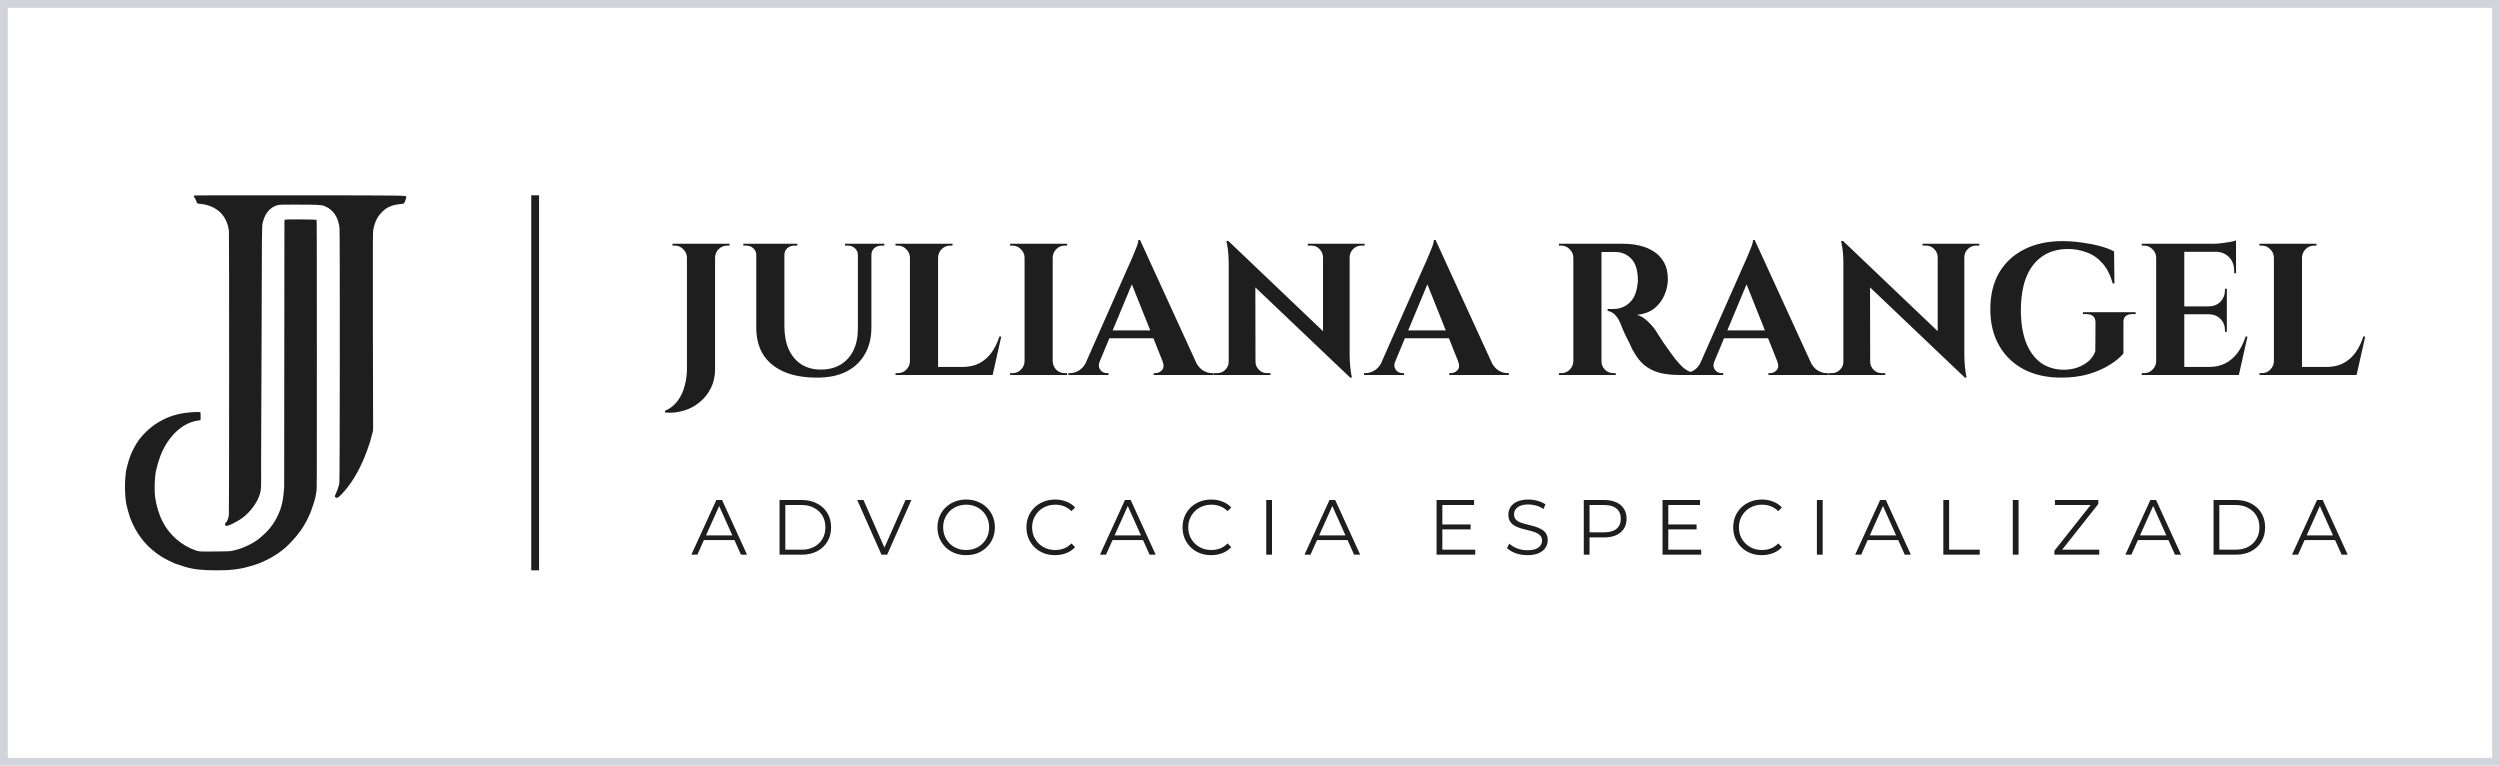
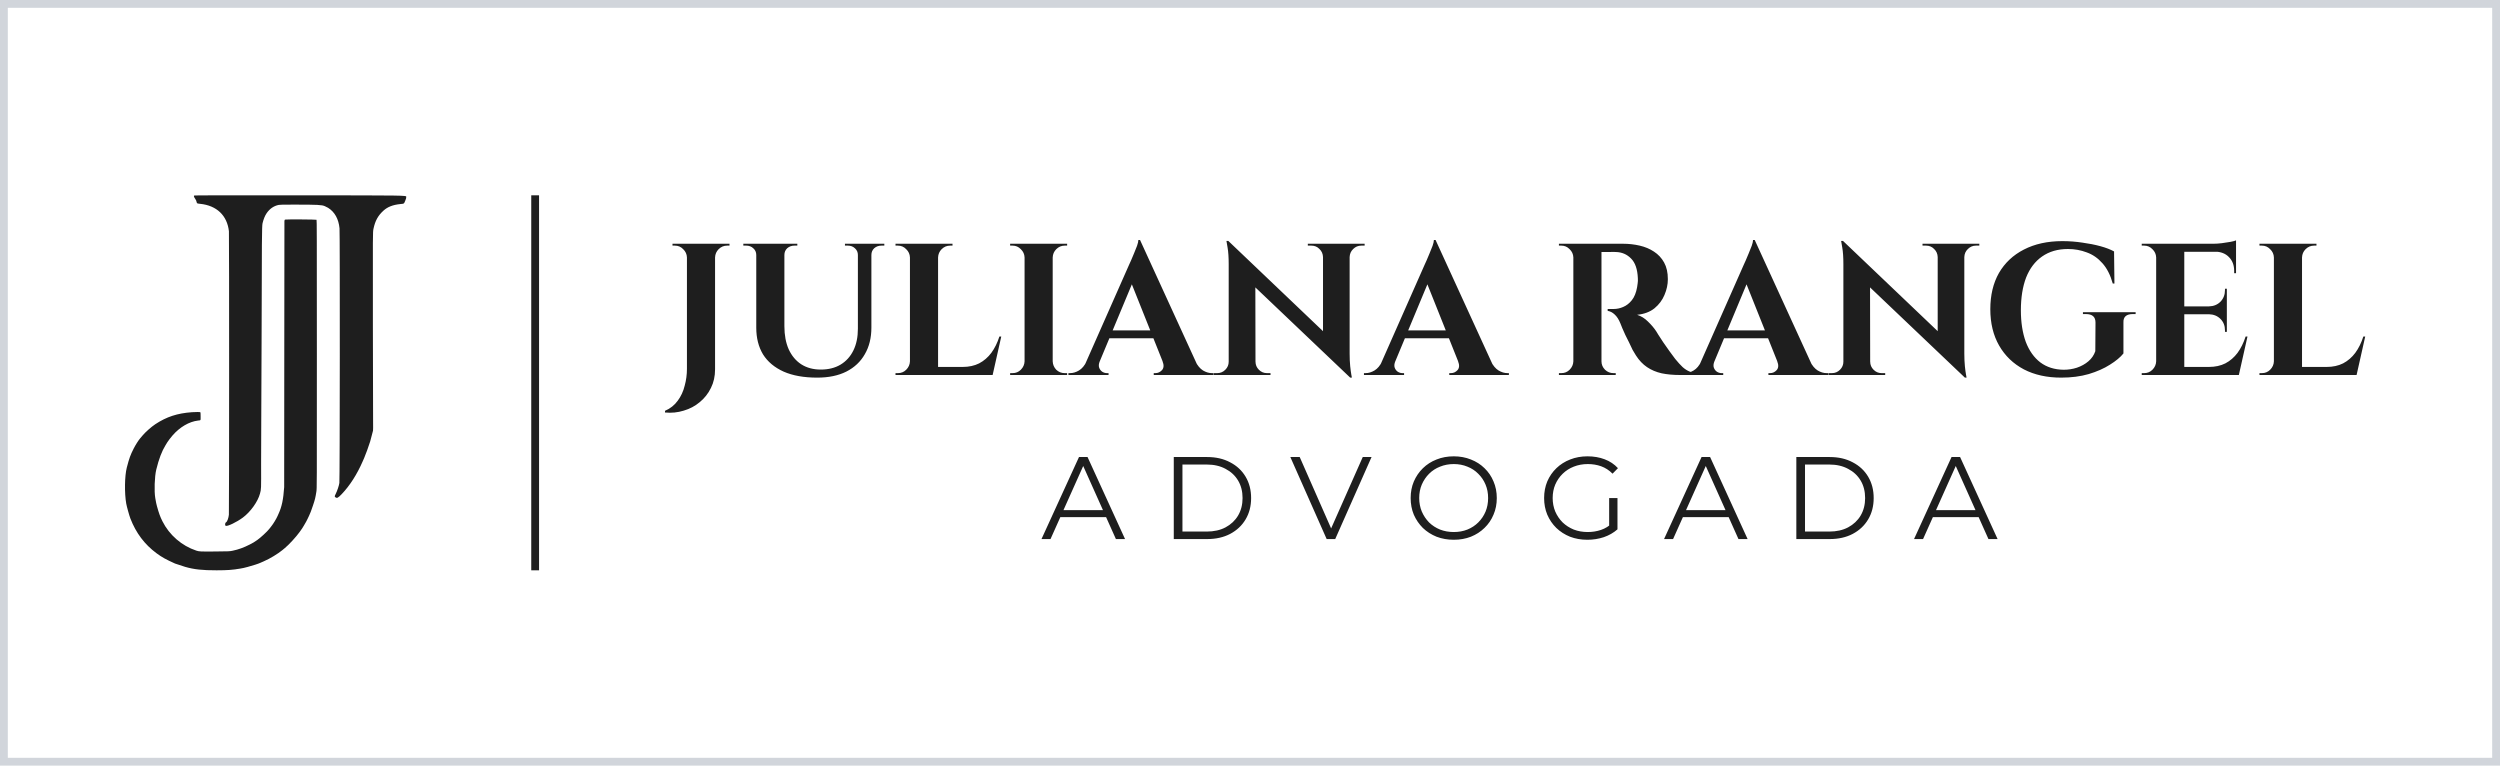
<svg xmlns="http://www.w3.org/2000/svg" width="320" height="98" viewBox="0 0 320 98" fill="none">
  <rect x="0.5" y="0.5" width="319" height="97" stroke="#D1D5DB" />
  <path fill-rule="evenodd" clip-rule="evenodd" d="M24.844 25.027C24.783 25.074 24.842 25.261 24.971 25.425C25.073 25.557 25.151 25.737 25.185 25.92C25.207 26.034 25.253 26.053 25.616 26.09C27.738 26.305 29.075 27.579 29.302 29.601C29.34 29.94 29.335 65.426 29.297 65.875C29.262 66.283 29.085 66.771 28.946 66.845C28.797 66.924 28.761 67.236 28.893 67.304C29.099 67.41 30.306 66.83 31.081 66.253C32.072 65.516 33.006 64.209 33.279 63.179C33.438 62.579 33.432 62.739 33.422 59.306C33.418 57.589 33.426 55.266 33.44 54.143C33.455 53.021 33.474 48.308 33.483 43.669C33.508 30.66 33.522 28.933 33.605 28.581C33.728 28.065 33.906 27.623 34.117 27.31C34.518 26.716 35.054 26.347 35.692 26.227C35.852 26.196 36.212 26.19 37.787 26.191C40.642 26.192 41.196 26.221 41.573 26.387C41.798 26.487 41.892 26.534 42.003 26.604C42.846 27.135 43.344 28.032 43.458 29.226C43.519 29.864 43.5 61.388 43.439 61.819C43.39 62.161 43.164 62.835 42.968 63.227C42.813 63.534 42.812 63.564 42.946 63.66C43.142 63.8 43.279 63.729 43.742 63.245C44.773 62.168 45.711 60.7 46.435 59.029C46.527 58.817 46.565 58.731 46.619 58.609C46.788 58.232 47.204 57.086 47.382 56.507C47.448 56.294 47.707 55.312 47.746 55.126C47.761 55.06 47.764 54.609 47.756 54.019C47.748 53.472 47.736 47.868 47.729 41.566C47.715 29.713 47.715 29.717 47.805 29.288C48.021 28.257 48.386 27.595 49.087 26.959C49.619 26.477 50.288 26.217 51.246 26.119C51.746 26.069 51.702 26.1 51.88 25.667C51.983 25.417 51.998 25.358 52 25.195C52.002 25.008 52.002 25.008 38.443 25.002C27.621 24.997 24.876 25.002 24.844 25.027ZM36.539 28.105C36.431 28.131 36.43 28.132 36.406 28.284C36.395 28.355 36.386 35.994 36.388 45.26C36.389 54.525 36.383 62.217 36.374 62.354C36.264 63.948 36.073 64.854 35.655 65.763C35.63 65.817 35.573 65.946 35.528 66.049C35.377 66.397 34.993 67.032 34.751 67.336C34.661 67.449 34.53 67.615 34.461 67.705C34.208 68.035 33.358 68.822 32.941 69.113C32.531 69.399 32.405 69.475 31.977 69.694C31.202 70.09 30.542 70.331 29.8 70.487C29.39 70.574 29.366 70.575 27.488 70.591C25.641 70.606 25.489 70.599 25.126 70.479C23.261 69.86 21.674 68.484 20.791 66.721C20.497 66.133 20.336 65.691 20.09 64.792C20.011 64.503 19.975 64.331 19.876 63.76C19.721 62.872 19.787 60.992 20.002 60.109C20.334 58.75 20.716 57.745 21.192 56.98C21.285 56.829 21.392 56.656 21.428 56.596C21.525 56.434 21.863 55.993 22.087 55.736C23.017 54.666 24.204 53.971 25.339 53.833C25.723 53.786 25.679 53.858 25.679 53.289C25.679 52.94 25.67 52.789 25.648 52.767C25.611 52.73 25.053 52.727 24.573 52.762C22.691 52.899 21.329 53.344 19.887 54.294C19.36 54.641 18.595 55.322 18.214 55.783C18.125 55.891 18.004 56.034 17.946 56.1C17.737 56.338 17.335 56.969 17.112 57.411C16.681 58.262 16.551 58.622 16.228 59.86C15.956 60.904 15.921 63.12 16.157 64.456C16.224 64.838 16.552 66.015 16.691 66.372C17.413 68.233 18.506 69.685 20.037 70.817C20.724 71.324 21.235 71.609 22.403 72.134C22.515 72.184 23.318 72.447 23.693 72.557C24.816 72.884 25.918 73.005 27.727 73C29.142 72.996 29.747 72.951 30.78 72.775C31.121 72.716 31.224 72.693 31.71 72.564C32.381 72.384 33.115 72.146 33.339 72.035C33.431 71.989 33.657 71.889 33.841 71.811C34.508 71.531 35.61 70.863 36.143 70.415C36.241 70.333 36.389 70.211 36.472 70.143C36.97 69.737 37.897 68.728 38.345 68.105C38.682 67.638 38.689 67.626 38.877 67.309C39.187 66.784 39.226 66.714 39.354 66.447C39.423 66.303 39.511 66.118 39.551 66.036C39.718 65.688 39.823 65.413 40.067 64.685C40.322 63.924 40.368 63.737 40.494 62.948C40.562 62.528 40.562 62.528 40.559 45.35C40.557 29.769 40.553 28.168 40.517 28.132C40.474 28.089 36.715 28.063 36.539 28.105Z" fill="#1E1E1E" />
  <rect width="1" height="48" transform="translate(68 25)" fill="#1E1E1E" />
  <path d="M91.528 31.2V47.28C91.528 48.16 91.352 48.952 91 49.656C90.648 50.376 90.168 50.984 89.56 51.48C88.968 51.976 88.288 52.336 87.52 52.56C86.752 52.8 85.952 52.88 85.12 52.8V52.584C85.792 52.296 86.336 51.864 86.752 51.288C87.168 50.728 87.464 50.088 87.64 49.368C87.832 48.664 87.928 47.944 87.928 47.208V31.2H91.528ZM88 32.952H87.928C87.912 32.536 87.752 32.184 87.448 31.896C87.16 31.592 86.808 31.44 86.392 31.44C86.392 31.44 86.336 31.44 86.224 31.44C86.128 31.44 86.08 31.44 86.08 31.44V31.2H88V32.952ZM91.456 32.952V31.2H93.376V31.44C93.376 31.44 93.32 31.44 93.208 31.44C93.112 31.44 93.064 31.44 93.064 31.44C92.648 31.44 92.288 31.592 91.984 31.896C91.696 32.184 91.544 32.536 91.528 32.952H91.456ZM100.402 31.2V41.76C100.402 42.896 100.586 43.88 100.954 44.712C101.338 45.544 101.874 46.184 102.562 46.632C103.266 47.08 104.098 47.304 105.058 47.304C106.034 47.304 106.874 47.096 107.578 46.68C108.298 46.248 108.85 45.64 109.234 44.856C109.618 44.072 109.81 43.144 109.81 42.072V31.2H111.538V41.928C111.538 43.24 111.258 44.376 110.698 45.336C110.154 46.296 109.362 47.04 108.322 47.568C107.298 48.08 106.058 48.336 104.602 48.336C102.906 48.336 101.474 48.08 100.306 47.568C99.138 47.04 98.258 46.304 97.666 45.36C97.09 44.4 96.802 43.264 96.802 41.952V31.2H100.402ZM96.874 31.2V32.64H96.802C96.802 32.288 96.674 32 96.418 31.776C96.178 31.552 95.882 31.44 95.53 31.44C95.53 31.44 95.466 31.44 95.338 31.44C95.21 31.44 95.146 31.44 95.146 31.44V31.2H96.874ZM102.058 31.2V31.44C102.058 31.44 101.994 31.44 101.866 31.44C101.738 31.44 101.674 31.44 101.674 31.44C101.322 31.44 101.018 31.552 100.762 31.776C100.522 32 100.402 32.288 100.402 32.64H100.354V31.2H102.058ZM109.882 31.2V32.64H109.81C109.81 32.288 109.682 32 109.426 31.776C109.186 31.552 108.89 31.44 108.538 31.44C108.538 31.44 108.474 31.44 108.346 31.44C108.218 31.44 108.154 31.44 108.154 31.44V31.2H109.882ZM113.194 31.2V31.44C113.194 31.44 113.13 31.44 113.002 31.44C112.874 31.44 112.81 31.44 112.81 31.44C112.458 31.44 112.154 31.552 111.898 31.776C111.658 32 111.538 32.288 111.538 32.64H111.49V31.2H113.194ZM120.073 31.2V48H116.473V31.2H120.073ZM126.409 46.968L126.985 48H120.001V46.968H126.409ZM128.161 43.08L127.057 48H122.353L123.217 46.968C124.017 46.968 124.721 46.816 125.329 46.512C125.937 46.192 126.457 45.744 126.889 45.168C127.321 44.576 127.665 43.88 127.921 43.08H128.161ZM116.545 46.248V48H114.625V47.76C114.625 47.76 114.673 47.76 114.769 47.76C114.881 47.76 114.937 47.76 114.937 47.76C115.353 47.76 115.705 47.616 115.993 47.328C116.297 47.024 116.457 46.664 116.473 46.248H116.545ZM116.545 32.952H116.473C116.457 32.536 116.297 32.184 115.993 31.896C115.705 31.592 115.353 31.44 114.937 31.44C114.937 31.44 114.881 31.44 114.769 31.44C114.673 31.44 114.625 31.44 114.625 31.44V31.2H116.545V32.952ZM120.001 32.952V31.2H121.921V31.44C121.905 31.44 121.849 31.44 121.753 31.44C121.657 31.44 121.609 31.44 121.609 31.44C121.193 31.44 120.833 31.592 120.529 31.896C120.241 32.184 120.089 32.536 120.073 32.952H120.001ZM134.745 31.2V48H131.145V31.2H134.745ZM131.217 46.248V48H129.297V47.76C129.297 47.76 129.345 47.76 129.441 47.76C129.553 47.76 129.609 47.76 129.609 47.76C130.025 47.76 130.377 47.616 130.665 47.328C130.969 47.024 131.129 46.664 131.145 46.248H131.217ZM131.217 32.952H131.145C131.129 32.536 130.969 32.184 130.665 31.896C130.377 31.592 130.025 31.44 129.609 31.44C129.609 31.44 129.553 31.44 129.441 31.44C129.345 31.44 129.297 31.44 129.297 31.44V31.2H131.217V32.952ZM134.673 46.248H134.745C134.761 46.664 134.913 47.024 135.201 47.328C135.505 47.616 135.865 47.76 136.281 47.76C136.281 47.76 136.329 47.76 136.425 47.76C136.521 47.76 136.577 47.76 136.593 47.76V48H134.673V46.248ZM134.673 32.952V31.2H136.593V31.44C136.577 31.44 136.521 31.44 136.425 31.44C136.329 31.44 136.281 31.44 136.281 31.44C135.865 31.44 135.505 31.592 135.201 31.896C134.913 32.184 134.761 32.536 134.745 32.952H134.673ZM145.926 30.72L153.774 47.856H149.454L144.462 35.352L145.926 30.72ZM140.766 46.248C140.638 46.568 140.614 46.84 140.694 47.064C140.774 47.288 140.91 47.464 141.102 47.592C141.294 47.704 141.486 47.76 141.678 47.76H141.894V48H136.758V47.76C136.758 47.76 136.798 47.76 136.878 47.76C136.942 47.76 136.974 47.76 136.974 47.76C137.342 47.76 137.718 47.648 138.102 47.424C138.502 47.184 138.83 46.792 139.086 46.248H140.766ZM145.926 30.72L146.022 33.648L140.07 47.928H138.318L144.534 33.864C144.582 33.768 144.662 33.592 144.774 33.336C144.902 33.064 145.03 32.76 145.158 32.424C145.302 32.088 145.43 31.768 145.542 31.464C145.654 31.144 145.71 30.896 145.71 30.72H145.926ZM148.446 42.288V43.296H141.39V42.288H148.446ZM148.806 46.248H153.006C153.278 46.792 153.606 47.184 153.99 47.424C154.374 47.648 154.75 47.76 155.118 47.76C155.118 47.76 155.15 47.76 155.214 47.76C155.278 47.76 155.31 47.76 155.31 47.76V48H147.678V47.76H147.894C148.214 47.76 148.494 47.632 148.734 47.376C148.974 47.104 148.998 46.728 148.806 46.248ZM157.225 30.84L172.537 45.432L172.825 48.336L157.513 33.768L157.225 30.84ZM157.345 46.296V48H155.353V47.76C155.353 47.76 155.425 47.76 155.569 47.76C155.713 47.76 155.793 47.76 155.809 47.76C156.209 47.76 156.553 47.616 156.841 47.328C157.129 47.04 157.273 46.696 157.273 46.296H157.345ZM160.705 46.296C160.705 46.696 160.849 47.04 161.137 47.328C161.425 47.616 161.769 47.76 162.169 47.76C162.185 47.76 162.265 47.76 162.409 47.76C162.553 47.76 162.625 47.76 162.625 47.76V48H160.633V46.296H160.705ZM157.225 30.84L160.681 34.512L160.705 48H157.273V33.84C157.273 32.944 157.225 32.224 157.129 31.68C157.033 31.12 156.985 30.84 156.985 30.84H157.225ZM172.753 31.2V45.264C172.753 45.856 172.777 46.392 172.825 46.872C172.873 47.336 172.921 47.696 172.969 47.952C173.017 48.208 173.041 48.336 173.041 48.336H172.825L169.345 44.448V31.2H172.753ZM174.673 31.2V31.44C174.673 31.44 174.601 31.44 174.457 31.44C174.313 31.44 174.241 31.44 174.241 31.44C173.841 31.44 173.497 31.584 173.209 31.872C172.921 32.144 172.769 32.488 172.753 32.904H172.681V31.2H174.673ZM167.401 31.2H169.393V32.904H169.345C169.329 32.488 169.177 32.144 168.889 31.872C168.617 31.584 168.273 31.44 167.857 31.44C167.857 31.44 167.785 31.44 167.641 31.44C167.497 31.44 167.417 31.44 167.401 31.44V31.2ZM183.754 30.72L191.602 47.856H187.282L182.29 35.352L183.754 30.72ZM178.594 46.248C178.466 46.568 178.442 46.84 178.522 47.064C178.602 47.288 178.738 47.464 178.93 47.592C179.122 47.704 179.314 47.76 179.506 47.76H179.722V48H174.586V47.76C174.586 47.76 174.626 47.76 174.706 47.76C174.77 47.76 174.802 47.76 174.802 47.76C175.17 47.76 175.546 47.648 175.93 47.424C176.33 47.184 176.658 46.792 176.914 46.248H178.594ZM183.754 30.72L183.85 33.648L177.898 47.928H176.146L182.362 33.864C182.41 33.768 182.49 33.592 182.602 33.336C182.73 33.064 182.858 32.76 182.986 32.424C183.13 32.088 183.258 31.768 183.37 31.464C183.482 31.144 183.538 30.896 183.538 30.72H183.754ZM186.274 42.288V43.296H179.218V42.288H186.274ZM186.634 46.248H190.834C191.106 46.792 191.434 47.184 191.818 47.424C192.202 47.648 192.578 47.76 192.946 47.76C192.946 47.76 192.978 47.76 193.042 47.76C193.106 47.76 193.138 47.76 193.138 47.76V48H185.506V47.76H185.722C186.042 47.76 186.322 47.632 186.562 47.376C186.802 47.104 186.826 46.728 186.634 46.248ZM204.677 31.2H207.773C208.493 31.2 209.197 31.28 209.885 31.44C210.573 31.6 211.181 31.856 211.709 32.208C212.253 32.56 212.685 33.024 213.005 33.6C213.325 34.176 213.485 34.888 213.485 35.736C213.485 36.408 213.341 37.08 213.053 37.752C212.781 38.408 212.357 38.976 211.781 39.456C211.205 39.92 210.461 40.2 209.549 40.296C210.061 40.456 210.525 40.744 210.941 41.16C211.373 41.576 211.725 41.992 211.997 42.408C212.013 42.44 212.101 42.584 212.261 42.84C212.437 43.096 212.645 43.416 212.885 43.8C213.141 44.168 213.405 44.544 213.677 44.928C213.949 45.312 214.197 45.648 214.421 45.936C214.773 46.368 215.093 46.72 215.381 46.992C215.669 47.248 215.973 47.44 216.293 47.568C216.613 47.68 216.981 47.744 217.397 47.76V48H215.045C214.181 48 213.397 47.928 212.693 47.784C211.989 47.624 211.365 47.36 210.821 46.992C210.277 46.624 209.805 46.128 209.405 45.504C209.277 45.312 209.133 45.072 208.973 44.784C208.829 44.48 208.677 44.16 208.517 43.824C208.357 43.488 208.197 43.168 208.037 42.864C207.893 42.544 207.765 42.256 207.653 42C207.541 41.744 207.461 41.544 207.413 41.4C207.205 40.888 206.957 40.504 206.669 40.248C206.397 39.992 206.101 39.84 205.781 39.792V39.552C205.829 39.552 205.925 39.552 206.069 39.552C206.213 39.552 206.365 39.552 206.525 39.552C206.957 39.552 207.373 39.464 207.773 39.288C208.189 39.112 208.557 38.824 208.877 38.424C209.197 38.024 209.421 37.472 209.549 36.768C209.581 36.624 209.605 36.456 209.621 36.264C209.653 36.072 209.661 35.856 209.645 35.616C209.597 34.464 209.309 33.624 208.781 33.096C208.253 32.552 207.597 32.272 206.813 32.256C206.589 32.24 206.341 32.24 206.069 32.256C205.813 32.256 205.573 32.256 205.349 32.256C205.141 32.256 204.997 32.256 204.917 32.256C204.917 32.24 204.893 32.152 204.845 31.992C204.813 31.816 204.773 31.64 204.725 31.464C204.693 31.288 204.677 31.2 204.677 31.2ZM204.989 31.2V48H201.389V31.2H204.989ZM201.461 46.248V48H199.541V47.76C199.557 47.76 199.605 47.76 199.685 47.76C199.781 47.76 199.837 47.76 199.853 47.76C200.269 47.76 200.621 47.616 200.909 47.328C201.213 47.024 201.373 46.664 201.389 46.248H201.461ZM201.461 32.952H201.389C201.373 32.536 201.213 32.184 200.909 31.896C200.621 31.592 200.269 31.44 199.853 31.44C199.837 31.44 199.781 31.44 199.685 31.44C199.605 31.44 199.557 31.44 199.541 31.44V31.2H201.461V32.952ZM204.917 46.248H204.989C204.989 46.664 205.141 47.024 205.445 47.328C205.749 47.616 206.109 47.76 206.525 47.76C206.557 47.76 206.613 47.76 206.693 47.76C206.773 47.76 206.813 47.76 206.813 47.76V48H204.917V46.248ZM224.605 30.72L232.453 47.856H228.133L223.141 35.352L224.605 30.72ZM219.445 46.248C219.317 46.568 219.293 46.84 219.373 47.064C219.453 47.288 219.589 47.464 219.781 47.592C219.973 47.704 220.165 47.76 220.357 47.76H220.573V48H215.437V47.76C215.437 47.76 215.477 47.76 215.557 47.76C215.621 47.76 215.653 47.76 215.653 47.76C216.021 47.76 216.397 47.648 216.781 47.424C217.181 47.184 217.509 46.792 217.765 46.248H219.445ZM224.605 30.72L224.701 33.648L218.749 47.928H216.997L223.213 33.864C223.261 33.768 223.341 33.592 223.453 33.336C223.581 33.064 223.709 32.76 223.837 32.424C223.981 32.088 224.109 31.768 224.221 31.464C224.333 31.144 224.389 30.896 224.389 30.72H224.605ZM227.125 42.288V43.296H220.069V42.288H227.125ZM227.485 46.248H231.685C231.957 46.792 232.285 47.184 232.669 47.424C233.053 47.648 233.429 47.76 233.797 47.76C233.797 47.76 233.829 47.76 233.893 47.76C233.957 47.76 233.989 47.76 233.989 47.76V48H226.357V47.76H226.573C226.893 47.76 227.173 47.632 227.413 47.376C227.653 47.104 227.677 46.728 227.485 46.248ZM235.905 30.84L251.217 45.432L251.505 48.336L236.193 33.768L235.905 30.84ZM236.025 46.296V48H234.033V47.76C234.033 47.76 234.105 47.76 234.249 47.76C234.393 47.76 234.473 47.76 234.489 47.76C234.889 47.76 235.233 47.616 235.521 47.328C235.809 47.04 235.953 46.696 235.953 46.296H236.025ZM239.385 46.296C239.385 46.696 239.529 47.04 239.817 47.328C240.105 47.616 240.449 47.76 240.849 47.76C240.865 47.76 240.945 47.76 241.089 47.76C241.233 47.76 241.305 47.76 241.305 47.76V48H239.312V46.296H239.385ZM235.905 30.84L239.361 34.512L239.385 48H235.953V33.84C235.953 32.944 235.905 32.224 235.809 31.68C235.713 31.12 235.665 30.84 235.665 30.84H235.905ZM251.433 31.2V45.264C251.433 45.856 251.457 46.392 251.505 46.872C251.553 47.336 251.601 47.696 251.649 47.952C251.697 48.208 251.721 48.336 251.721 48.336H251.505L248.025 44.448V31.2H251.433ZM253.353 31.2V31.44C253.353 31.44 253.281 31.44 253.137 31.44C252.993 31.44 252.921 31.44 252.921 31.44C252.521 31.44 252.177 31.584 251.889 31.872C251.601 32.144 251.449 32.488 251.433 32.904H251.361V31.2H253.353ZM246.081 31.2H248.073V32.904H248.025C248.009 32.488 247.857 32.144 247.569 31.872C247.297 31.584 246.953 31.44 246.536 31.44C246.536 31.44 246.465 31.44 246.321 31.44C246.177 31.44 246.097 31.44 246.081 31.44V31.2ZM271.8 41.28V45.24C271.416 45.72 270.84 46.2 270.072 46.68C269.32 47.16 268.416 47.56 267.36 47.88C266.304 48.184 265.128 48.336 263.832 48.336C262.008 48.336 260.416 47.984 259.056 47.28C257.696 46.56 256.64 45.544 255.888 44.232C255.136 42.92 254.76 41.368 254.76 39.576C254.76 37.784 255.128 36.24 255.864 34.944C256.616 33.648 257.68 32.648 259.056 31.944C260.448 31.224 262.088 30.864 263.976 30.864C264.856 30.864 265.712 30.928 266.544 31.056C267.376 31.168 268.144 31.32 268.848 31.512C269.552 31.704 270.136 31.928 270.6 32.184L270.648 36.288H270.432C270.128 35.2 269.688 34.336 269.112 33.696C268.536 33.04 267.864 32.576 267.096 32.304C266.344 32.016 265.544 31.872 264.696 31.872C263.4 31.872 262.296 32.192 261.384 32.832C260.488 33.456 259.808 34.352 259.344 35.52C258.896 36.688 258.672 38.088 258.672 39.72C258.672 41.256 258.88 42.6 259.296 43.752C259.728 44.888 260.352 45.768 261.168 46.392C261.984 47 262.976 47.312 264.144 47.328C264.736 47.328 265.304 47.24 265.848 47.064C266.408 46.872 266.896 46.6 267.312 46.248C267.728 45.896 268.024 45.464 268.2 44.952L268.224 41.28C268.224 40.56 267.816 40.2 267 40.2H266.616V39.96H273.36V40.2H273C272.168 40.2 271.768 40.56 271.8 41.28ZM279.589 31.2V48H275.989V31.2H279.589ZM285.925 46.968L286.501 48H279.517V46.968H285.925ZM285.037 39.216V40.224H279.517V39.216H285.037ZM286.213 31.2V32.232H279.517V31.2H286.213ZM287.677 43.08L286.573 48H281.869L282.733 46.968C283.533 46.968 284.237 46.816 284.845 46.512C285.453 46.192 285.973 45.744 286.405 45.168C286.837 44.576 287.181 43.88 287.437 43.08H287.677ZM285.037 40.176V42.48H284.797V42.288C284.797 41.696 284.605 41.208 284.221 40.824C283.837 40.44 283.349 40.24 282.757 40.224V40.176H285.037ZM285.037 36.96V39.264H282.757V39.216C283.349 39.2 283.837 39 284.221 38.616C284.605 38.216 284.797 37.72 284.797 37.128V36.96H285.037ZM286.213 32.16V34.968H285.973V34.68C285.973 33.944 285.749 33.352 285.301 32.904C284.869 32.456 284.277 32.224 283.525 32.208V32.16H286.213ZM286.213 30.768V31.464L283.285 31.2C283.637 31.2 284.005 31.176 284.389 31.128C284.789 31.08 285.157 31.024 285.493 30.96C285.829 30.896 286.069 30.832 286.213 30.768ZM276.061 46.248V48H274.141V47.76C274.141 47.76 274.189 47.76 274.285 47.76C274.397 47.76 274.453 47.76 274.453 47.76C274.869 47.76 275.221 47.616 275.509 47.328C275.813 47.024 275.973 46.664 275.989 46.248H276.061ZM276.061 32.952H275.989C275.973 32.536 275.813 32.184 275.509 31.896C275.221 31.592 274.869 31.44 274.453 31.44C274.453 31.44 274.397 31.44 274.285 31.44C274.189 31.44 274.141 31.44 274.141 31.44V31.2H276.061V32.952ZM294.659 31.2V48H291.059V31.2H294.659ZM300.995 46.968L301.571 48H294.587V46.968H300.995ZM302.747 43.08L301.643 48H296.939L297.803 46.968C298.603 46.968 299.307 46.816 299.915 46.512C300.523 46.192 301.043 45.744 301.475 45.168C301.907 44.576 302.251 43.88 302.507 43.08H302.747ZM291.131 46.248V48H289.211V47.76C289.211 47.76 289.259 47.76 289.355 47.76C289.467 47.76 289.523 47.76 289.523 47.76C289.939 47.76 290.291 47.616 290.579 47.328C290.883 47.024 291.043 46.664 291.059 46.248H291.131ZM291.131 32.952H291.059C291.043 32.536 290.883 32.184 290.579 31.896C290.291 31.592 289.939 31.44 289.523 31.44C289.523 31.44 289.467 31.44 289.355 31.44C289.259 31.44 289.211 31.44 289.211 31.44V31.2H291.131V32.952ZM294.587 32.952V31.2H296.507V31.44C296.491 31.44 296.435 31.44 296.339 31.44C296.243 31.44 296.195 31.44 296.195 31.44C295.779 31.44 295.419 31.592 295.115 31.896C294.827 32.184 294.675 32.536 294.659 32.952H294.587Z" fill="#1E1E1E" />
-   <path d="M88.493 71L91.693 64H92.423L95.623 71H94.843L91.903 64.43H92.203L89.263 71H88.493ZM89.753 69.13L89.973 68.53H94.043L94.263 69.13H89.753ZM99.781 71V64H102.631C103.377 64 104.031 64.15 104.591 64.45C105.157 64.743 105.597 65.153 105.911 65.68C106.224 66.207 106.381 66.813 106.381 67.5C106.381 68.187 106.224 68.793 105.911 69.32C105.597 69.847 105.157 70.26 104.591 70.56C104.031 70.853 103.377 71 102.631 71H99.781ZM100.521 70.36H102.591C103.211 70.36 103.747 70.24 104.201 70C104.661 69.753 105.017 69.417 105.271 68.99C105.524 68.557 105.651 68.06 105.651 67.5C105.651 66.933 105.524 66.437 105.271 66.01C105.017 65.583 104.661 65.25 104.201 65.01C103.747 64.763 103.211 64.64 102.591 64.64H100.521V70.36ZM112.827 71L109.727 64H110.527L113.427 70.59H112.987L115.907 64H116.657L113.557 71H112.827ZM123.675 71.06C123.148 71.06 122.658 70.973 122.205 70.8C121.758 70.62 121.368 70.37 121.035 70.05C120.708 69.723 120.451 69.347 120.265 68.92C120.085 68.487 119.995 68.013 119.995 67.5C119.995 66.987 120.085 66.517 120.265 66.09C120.451 65.657 120.708 65.28 121.035 64.96C121.368 64.633 121.758 64.383 122.205 64.21C122.651 64.03 123.141 63.94 123.675 63.94C124.201 63.94 124.688 64.03 125.135 64.21C125.581 64.383 125.968 64.63 126.295 64.95C126.628 65.27 126.885 65.647 127.065 66.08C127.251 66.513 127.345 66.987 127.345 67.5C127.345 68.013 127.251 68.487 127.065 68.92C126.885 69.353 126.628 69.73 126.295 70.05C125.968 70.37 125.581 70.62 125.135 70.8C124.688 70.973 124.201 71.06 123.675 71.06ZM123.675 70.4C124.095 70.4 124.481 70.33 124.835 70.19C125.195 70.043 125.505 69.84 125.765 69.58C126.031 69.313 126.238 69.007 126.385 68.66C126.531 68.307 126.605 67.92 126.605 67.5C126.605 67.08 126.531 66.697 126.385 66.35C126.238 65.997 126.031 65.69 125.765 65.43C125.505 65.163 125.195 64.96 124.835 64.82C124.481 64.673 124.095 64.6 123.675 64.6C123.255 64.6 122.865 64.673 122.505 64.82C122.145 64.96 121.831 65.163 121.565 65.43C121.305 65.69 121.098 65.997 120.945 66.35C120.798 66.697 120.725 67.08 120.725 67.5C120.725 67.913 120.798 68.297 120.945 68.65C121.098 69.003 121.305 69.313 121.565 69.58C121.831 69.84 122.145 70.043 122.505 70.19C122.865 70.33 123.255 70.4 123.675 70.4ZM135.043 71.06C134.517 71.06 134.03 70.973 133.583 70.8C133.137 70.62 132.75 70.37 132.423 70.05C132.097 69.73 131.84 69.353 131.653 68.92C131.473 68.487 131.383 68.013 131.383 67.5C131.383 66.987 131.473 66.513 131.653 66.08C131.84 65.647 132.097 65.27 132.423 64.95C132.757 64.63 133.147 64.383 133.593 64.21C134.04 64.03 134.527 63.94 135.053 63.94C135.56 63.94 136.037 64.027 136.483 64.2C136.93 64.367 137.307 64.62 137.613 64.96L137.143 65.43C136.857 65.137 136.54 64.927 136.193 64.8C135.847 64.667 135.473 64.6 135.073 64.6C134.653 64.6 134.263 64.673 133.903 64.82C133.543 64.96 133.23 65.163 132.963 65.43C132.697 65.69 132.487 65.997 132.333 66.35C132.187 66.697 132.113 67.08 132.113 67.5C132.113 67.92 132.187 68.307 132.333 68.66C132.487 69.007 132.697 69.313 132.963 69.58C133.23 69.84 133.543 70.043 133.903 70.19C134.263 70.33 134.653 70.4 135.073 70.4C135.473 70.4 135.847 70.333 136.193 70.2C136.54 70.067 136.857 69.853 137.143 69.56L137.613 70.03C137.307 70.37 136.93 70.627 136.483 70.8C136.037 70.973 135.557 71.06 135.043 71.06ZM140.797 71L143.997 64H144.727L147.927 71H147.147L144.207 64.43H144.507L141.567 71H140.797ZM142.057 69.13L142.277 68.53H146.347L146.567 69.13H142.057ZM155.028 71.06C154.501 71.06 154.014 70.973 153.568 70.8C153.121 70.62 152.734 70.37 152.408 70.05C152.081 69.73 151.824 69.353 151.638 68.92C151.458 68.487 151.368 68.013 151.368 67.5C151.368 66.987 151.458 66.513 151.638 66.08C151.824 65.647 152.081 65.27 152.408 64.95C152.741 64.63 153.131 64.383 153.578 64.21C154.024 64.03 154.511 63.94 155.038 63.94C155.544 63.94 156.021 64.027 156.468 64.2C156.914 64.367 157.291 64.62 157.598 64.96L157.128 65.43C156.841 65.137 156.524 64.927 156.178 64.8C155.831 64.667 155.458 64.6 155.058 64.6C154.638 64.6 154.248 64.673 153.888 64.82C153.528 64.96 153.214 65.163 152.948 65.43C152.681 65.69 152.471 65.997 152.318 66.35C152.171 66.697 152.098 67.08 152.098 67.5C152.098 67.92 152.171 68.307 152.318 68.66C152.471 69.007 152.681 69.313 152.948 69.58C153.214 69.84 153.528 70.043 153.888 70.19C154.248 70.33 154.638 70.4 155.058 70.4C155.458 70.4 155.831 70.333 156.178 70.2C156.524 70.067 156.841 69.853 157.128 69.56L157.598 70.03C157.291 70.37 156.914 70.627 156.468 70.8C156.021 70.973 155.541 71.06 155.028 71.06ZM162.078 71V64H162.818V71H162.078ZM166.975 71L170.175 64H170.905L174.105 71H173.325L170.385 64.43H170.685L167.745 71H166.975ZM168.235 69.13L168.455 68.53H172.525L172.745 69.13H168.235ZM183.88 71V64H188.68V64.64H184.62V70.36H188.83V71H183.88ZM184.54 67.76V67.13H188.24V67.76H184.54ZM195.5 71.06C194.98 71.06 194.48 70.977 194 70.81C193.526 70.637 193.16 70.417 192.9 70.15L193.19 69.58C193.436 69.82 193.766 70.023 194.18 70.19C194.6 70.35 195.04 70.43 195.5 70.43C195.94 70.43 196.296 70.377 196.57 70.27C196.85 70.157 197.053 70.007 197.18 69.82C197.313 69.633 197.38 69.427 197.38 69.2C197.38 68.927 197.3 68.707 197.14 68.54C196.986 68.373 196.783 68.243 196.53 68.15C196.276 68.05 195.996 67.963 195.69 67.89C195.383 67.817 195.076 67.74 194.77 67.66C194.463 67.573 194.18 67.46 193.92 67.32C193.666 67.18 193.46 66.997 193.3 66.77C193.146 66.537 193.07 66.233 193.07 65.86C193.07 65.513 193.16 65.197 193.34 64.91C193.526 64.617 193.81 64.383 194.19 64.21C194.57 64.03 195.056 63.94 195.65 63.94C196.043 63.94 196.433 63.997 196.82 64.11C197.206 64.217 197.54 64.367 197.82 64.56L197.57 65.15C197.27 64.95 196.95 64.803 196.61 64.71C196.276 64.617 195.953 64.57 195.64 64.57C195.22 64.57 194.873 64.627 194.6 64.74C194.326 64.853 194.123 65.007 193.99 65.2C193.863 65.387 193.8 65.6 193.8 65.84C193.8 66.113 193.876 66.333 194.03 66.5C194.19 66.667 194.396 66.797 194.65 66.89C194.91 66.983 195.193 67.067 195.5 67.14C195.806 67.213 196.11 67.293 196.41 67.38C196.716 67.467 196.996 67.58 197.25 67.72C197.51 67.853 197.716 68.033 197.87 68.26C198.03 68.487 198.11 68.783 198.11 69.15C198.11 69.49 198.016 69.807 197.83 70.1C197.643 70.387 197.356 70.62 196.97 70.8C196.59 70.973 196.1 71.06 195.5 71.06ZM202.722 71V64H205.342C205.935 64 206.445 64.097 206.872 64.29C207.299 64.477 207.625 64.75 207.852 65.11C208.085 65.463 208.202 65.893 208.202 66.4C208.202 66.893 208.085 67.32 207.852 67.68C207.625 68.033 207.299 68.307 206.872 68.5C206.445 68.693 205.935 68.79 205.342 68.79H203.132L203.462 68.44V71H202.722ZM203.462 68.5L203.132 68.14H205.322C206.022 68.14 206.552 67.99 206.912 67.69C207.279 67.383 207.462 66.953 207.462 66.4C207.462 65.84 207.279 65.407 206.912 65.1C206.552 64.793 206.022 64.64 205.322 64.64H203.132L203.462 64.29V68.5ZM212.802 71V64H217.602V64.64H213.542V70.36H217.752V71H212.802ZM213.462 67.76V67.13H217.162V67.76H213.462ZM225.512 71.06C224.985 71.06 224.499 70.973 224.052 70.8C223.605 70.62 223.219 70.37 222.892 70.05C222.565 69.73 222.309 69.353 222.122 68.92C221.942 68.487 221.852 68.013 221.852 67.5C221.852 66.987 221.942 66.513 222.122 66.08C222.309 65.647 222.565 65.27 222.892 64.95C223.225 64.63 223.615 64.383 224.062 64.21C224.509 64.03 224.995 63.94 225.522 63.94C226.029 63.94 226.505 64.027 226.952 64.2C227.399 64.367 227.775 64.62 228.082 64.96L227.612 65.43C227.325 65.137 227.009 64.927 226.662 64.8C226.315 64.667 225.942 64.6 225.542 64.6C225.122 64.6 224.732 64.673 224.372 64.82C224.012 64.96 223.699 65.163 223.432 65.43C223.165 65.69 222.955 65.997 222.802 66.35C222.655 66.697 222.582 67.08 222.582 67.5C222.582 67.92 222.655 68.307 222.802 68.66C222.955 69.007 223.165 69.313 223.432 69.58C223.699 69.84 224.012 70.043 224.372 70.19C224.732 70.33 225.122 70.4 225.542 70.4C225.942 70.4 226.315 70.333 226.662 70.2C227.009 70.067 227.325 69.853 227.612 69.56L228.082 70.03C227.775 70.37 227.399 70.627 226.952 70.8C226.505 70.973 226.025 71.06 225.512 71.06ZM232.562 71V64H233.302V71H232.562ZM237.459 71L240.659 64H241.389L244.589 71H243.809L240.869 64.43H241.169L238.229 71H237.459ZM238.719 69.13L238.939 68.53H243.009L243.229 69.13H238.719ZM248.747 71V64H249.487V70.36H253.407V71H248.747ZM257.636 71V64H258.376V71H257.636ZM262.964 71V70.49L267.824 64.36L267.904 64.64H263.034V64H268.584V64.51L263.734 70.64L263.644 70.36H268.704V71H262.964ZM272.047 71L275.247 64H275.977L279.177 71H278.397L275.457 64.43H275.757L272.817 71H272.047ZM273.307 69.13L273.527 68.53H277.597L277.817 69.13H273.307ZM283.335 71V64H286.185C286.932 64 287.585 64.15 288.145 64.45C288.712 64.743 289.152 65.153 289.465 65.68C289.779 66.207 289.935 66.813 289.935 67.5C289.935 68.187 289.779 68.793 289.465 69.32C289.152 69.847 288.712 70.26 288.145 70.56C287.585 70.853 286.932 71 286.185 71H283.335ZM284.075 70.36H286.145C286.765 70.36 287.302 70.24 287.755 70C288.215 69.753 288.572 69.417 288.825 68.99C289.079 68.557 289.205 68.06 289.205 67.5C289.205 66.933 289.079 66.437 288.825 66.01C288.572 65.583 288.215 65.25 287.755 65.01C287.302 64.763 286.765 64.64 286.145 64.64H284.075V70.36ZM293.379 71L296.579 64H297.309L300.509 71H299.729L296.789 64.43H297.089L294.149 71H293.379ZM294.639 69.13L294.859 68.53H298.929L299.149 69.13H294.639Z" fill="#1E1E1E" />
+   <path d="M133.311 69L138.111 58.5H139.206L144.006 69H142.836L138.426 59.145H138.876L134.466 69H133.311ZM135.201 66.195L135.531 65.295H141.636L141.966 66.195H135.201ZM150.243 69V58.5H154.518C155.638 58.5 156.618 58.725 157.458 59.175C158.308 59.615 158.968 60.23 159.438 61.02C159.908 61.81 160.143 62.72 160.143 63.75C160.143 64.78 159.908 65.69 159.438 66.48C158.968 67.27 158.308 67.89 157.458 68.34C156.618 68.78 155.638 69 154.518 69H150.243ZM151.353 68.04H154.458C155.388 68.04 156.193 67.86 156.873 67.5C157.563 67.13 158.098 66.625 158.478 65.985C158.858 65.335 159.048 64.59 159.048 63.75C159.048 62.9 158.858 62.155 158.478 61.515C158.098 60.875 157.563 60.375 156.873 60.015C156.193 59.645 155.388 59.46 154.458 59.46H151.353V68.04ZM169.813 69L165.163 58.5H166.363L170.713 68.385H170.053L174.433 58.5H175.558L170.908 69H169.813ZM186.084 69.09C185.294 69.09 184.559 68.96 183.879 68.7C183.209 68.43 182.624 68.055 182.124 67.575C181.634 67.085 181.249 66.52 180.969 65.88C180.699 65.23 180.564 64.52 180.564 63.75C180.564 62.98 180.699 62.275 180.969 61.635C181.249 60.985 181.634 60.42 182.124 59.94C182.624 59.45 183.209 59.075 183.879 58.815C184.549 58.545 185.284 58.41 186.084 58.41C186.874 58.41 187.604 58.545 188.274 58.815C188.944 59.075 189.524 59.445 190.014 59.925C190.514 60.405 190.899 60.97 191.169 61.62C191.449 62.27 191.589 62.98 191.589 63.75C191.589 64.52 191.449 65.23 191.169 65.88C190.899 66.53 190.514 67.095 190.014 67.575C189.524 68.055 188.944 68.43 188.274 68.7C187.604 68.96 186.874 69.09 186.084 69.09ZM186.084 68.1C186.714 68.1 187.294 67.995 187.824 67.785C188.364 67.565 188.829 67.26 189.219 66.87C189.619 66.47 189.929 66.01 190.149 65.49C190.369 64.96 190.479 64.38 190.479 63.75C190.479 63.12 190.369 62.545 190.149 62.025C189.929 61.495 189.619 61.035 189.219 60.645C188.829 60.245 188.364 59.94 187.824 59.73C187.294 59.51 186.714 59.4 186.084 59.4C185.454 59.4 184.869 59.51 184.329 59.73C183.789 59.94 183.319 60.245 182.919 60.645C182.529 61.035 182.219 61.495 181.989 62.025C181.769 62.545 181.659 63.12 181.659 63.75C181.659 64.37 181.769 64.945 181.989 65.475C182.219 66.005 182.529 66.47 182.919 66.87C183.319 67.26 183.789 67.565 184.329 67.785C184.869 67.995 185.454 68.1 186.084 68.1ZM203.182 69.09C202.382 69.09 201.642 68.96 200.962 68.7C200.292 68.43 199.707 68.055 199.207 67.575C198.717 67.095 198.332 66.53 198.052 65.88C197.782 65.23 197.647 64.52 197.647 63.75C197.647 62.98 197.782 62.27 198.052 61.62C198.332 60.97 198.722 60.405 199.222 59.925C199.722 59.445 200.307 59.075 200.977 58.815C201.657 58.545 202.397 58.41 203.197 58.41C203.997 58.41 204.727 58.535 205.387 58.785C206.057 59.035 206.627 59.415 207.097 59.925L206.407 60.63C205.967 60.19 205.482 59.875 204.952 59.685C204.422 59.495 203.852 59.4 203.242 59.4C202.592 59.4 201.992 59.51 201.442 59.73C200.902 59.94 200.427 60.245 200.017 60.645C199.617 61.035 199.302 61.495 199.072 62.025C198.852 62.545 198.742 63.12 198.742 63.75C198.742 64.37 198.852 64.945 199.072 65.475C199.302 66.005 199.617 66.47 200.017 66.87C200.427 67.26 200.902 67.565 201.442 67.785C201.992 67.995 202.587 68.1 203.227 68.1C203.827 68.1 204.392 68.01 204.922 67.83C205.462 67.65 205.957 67.345 206.407 66.915L207.037 67.755C206.537 68.195 205.952 68.53 205.282 68.76C204.612 68.98 203.912 69.09 203.182 69.09ZM207.037 67.755L205.972 67.62V63.75H207.037V67.755ZM212.999 69L217.799 58.5H218.894L223.694 69H222.524L218.114 59.145H218.564L214.154 69H212.999ZM214.889 66.195L215.219 65.295H221.324L221.654 66.195H214.889ZM229.931 69V58.5H234.206C235.326 58.5 236.306 58.725 237.146 59.175C237.996 59.615 238.656 60.23 239.126 61.02C239.596 61.81 239.831 62.72 239.831 63.75C239.831 64.78 239.596 65.69 239.126 66.48C238.656 67.27 237.996 67.89 237.146 68.34C236.306 68.78 235.326 69 234.206 69H229.931ZM231.041 68.04H234.146C235.076 68.04 235.881 67.86 236.561 67.5C237.251 67.13 237.786 66.625 238.166 65.985C238.546 65.335 238.736 64.59 238.736 63.75C238.736 62.9 238.546 62.155 238.166 61.515C237.786 60.875 237.251 60.375 236.561 60.015C235.881 59.645 235.076 59.46 234.146 59.46H231.041V68.04ZM244.997 69L249.797 58.5H250.892L255.692 69H254.522L250.112 59.145H250.562L246.152 69H244.997ZM246.887 66.195L247.217 65.295H253.322L253.652 66.195H246.887Z" fill="#1E1E1E" />
</svg>
